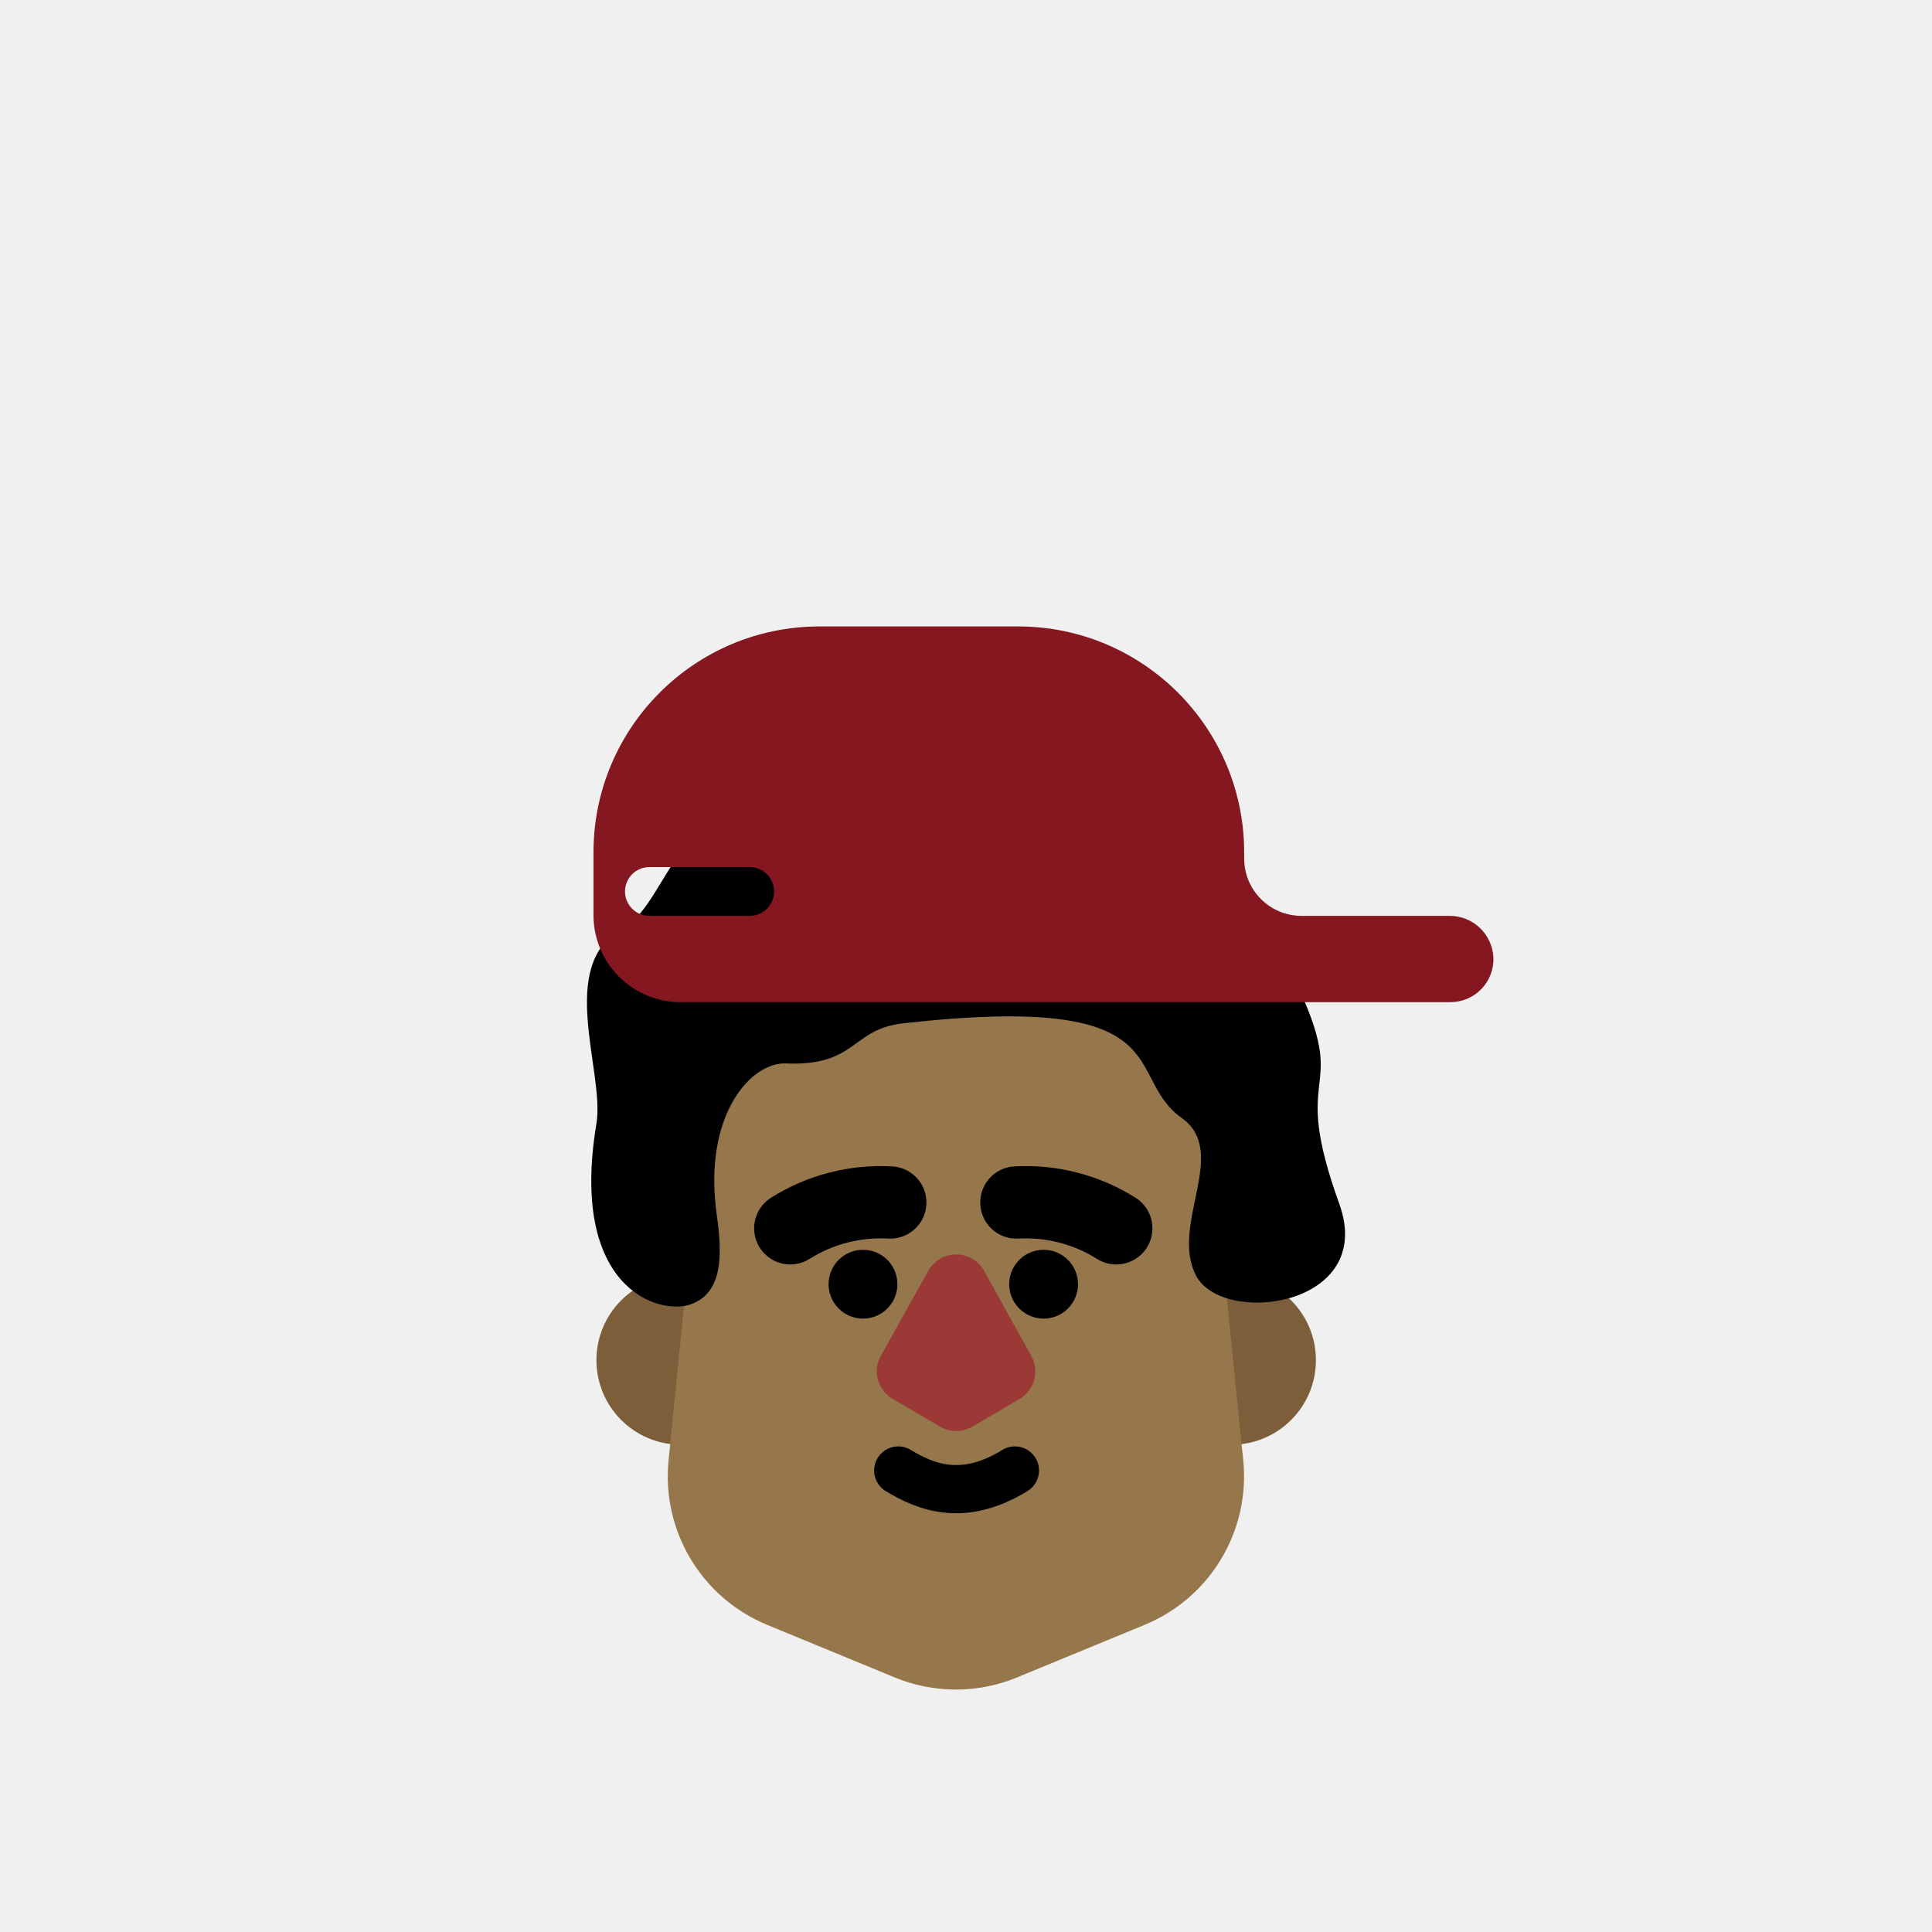
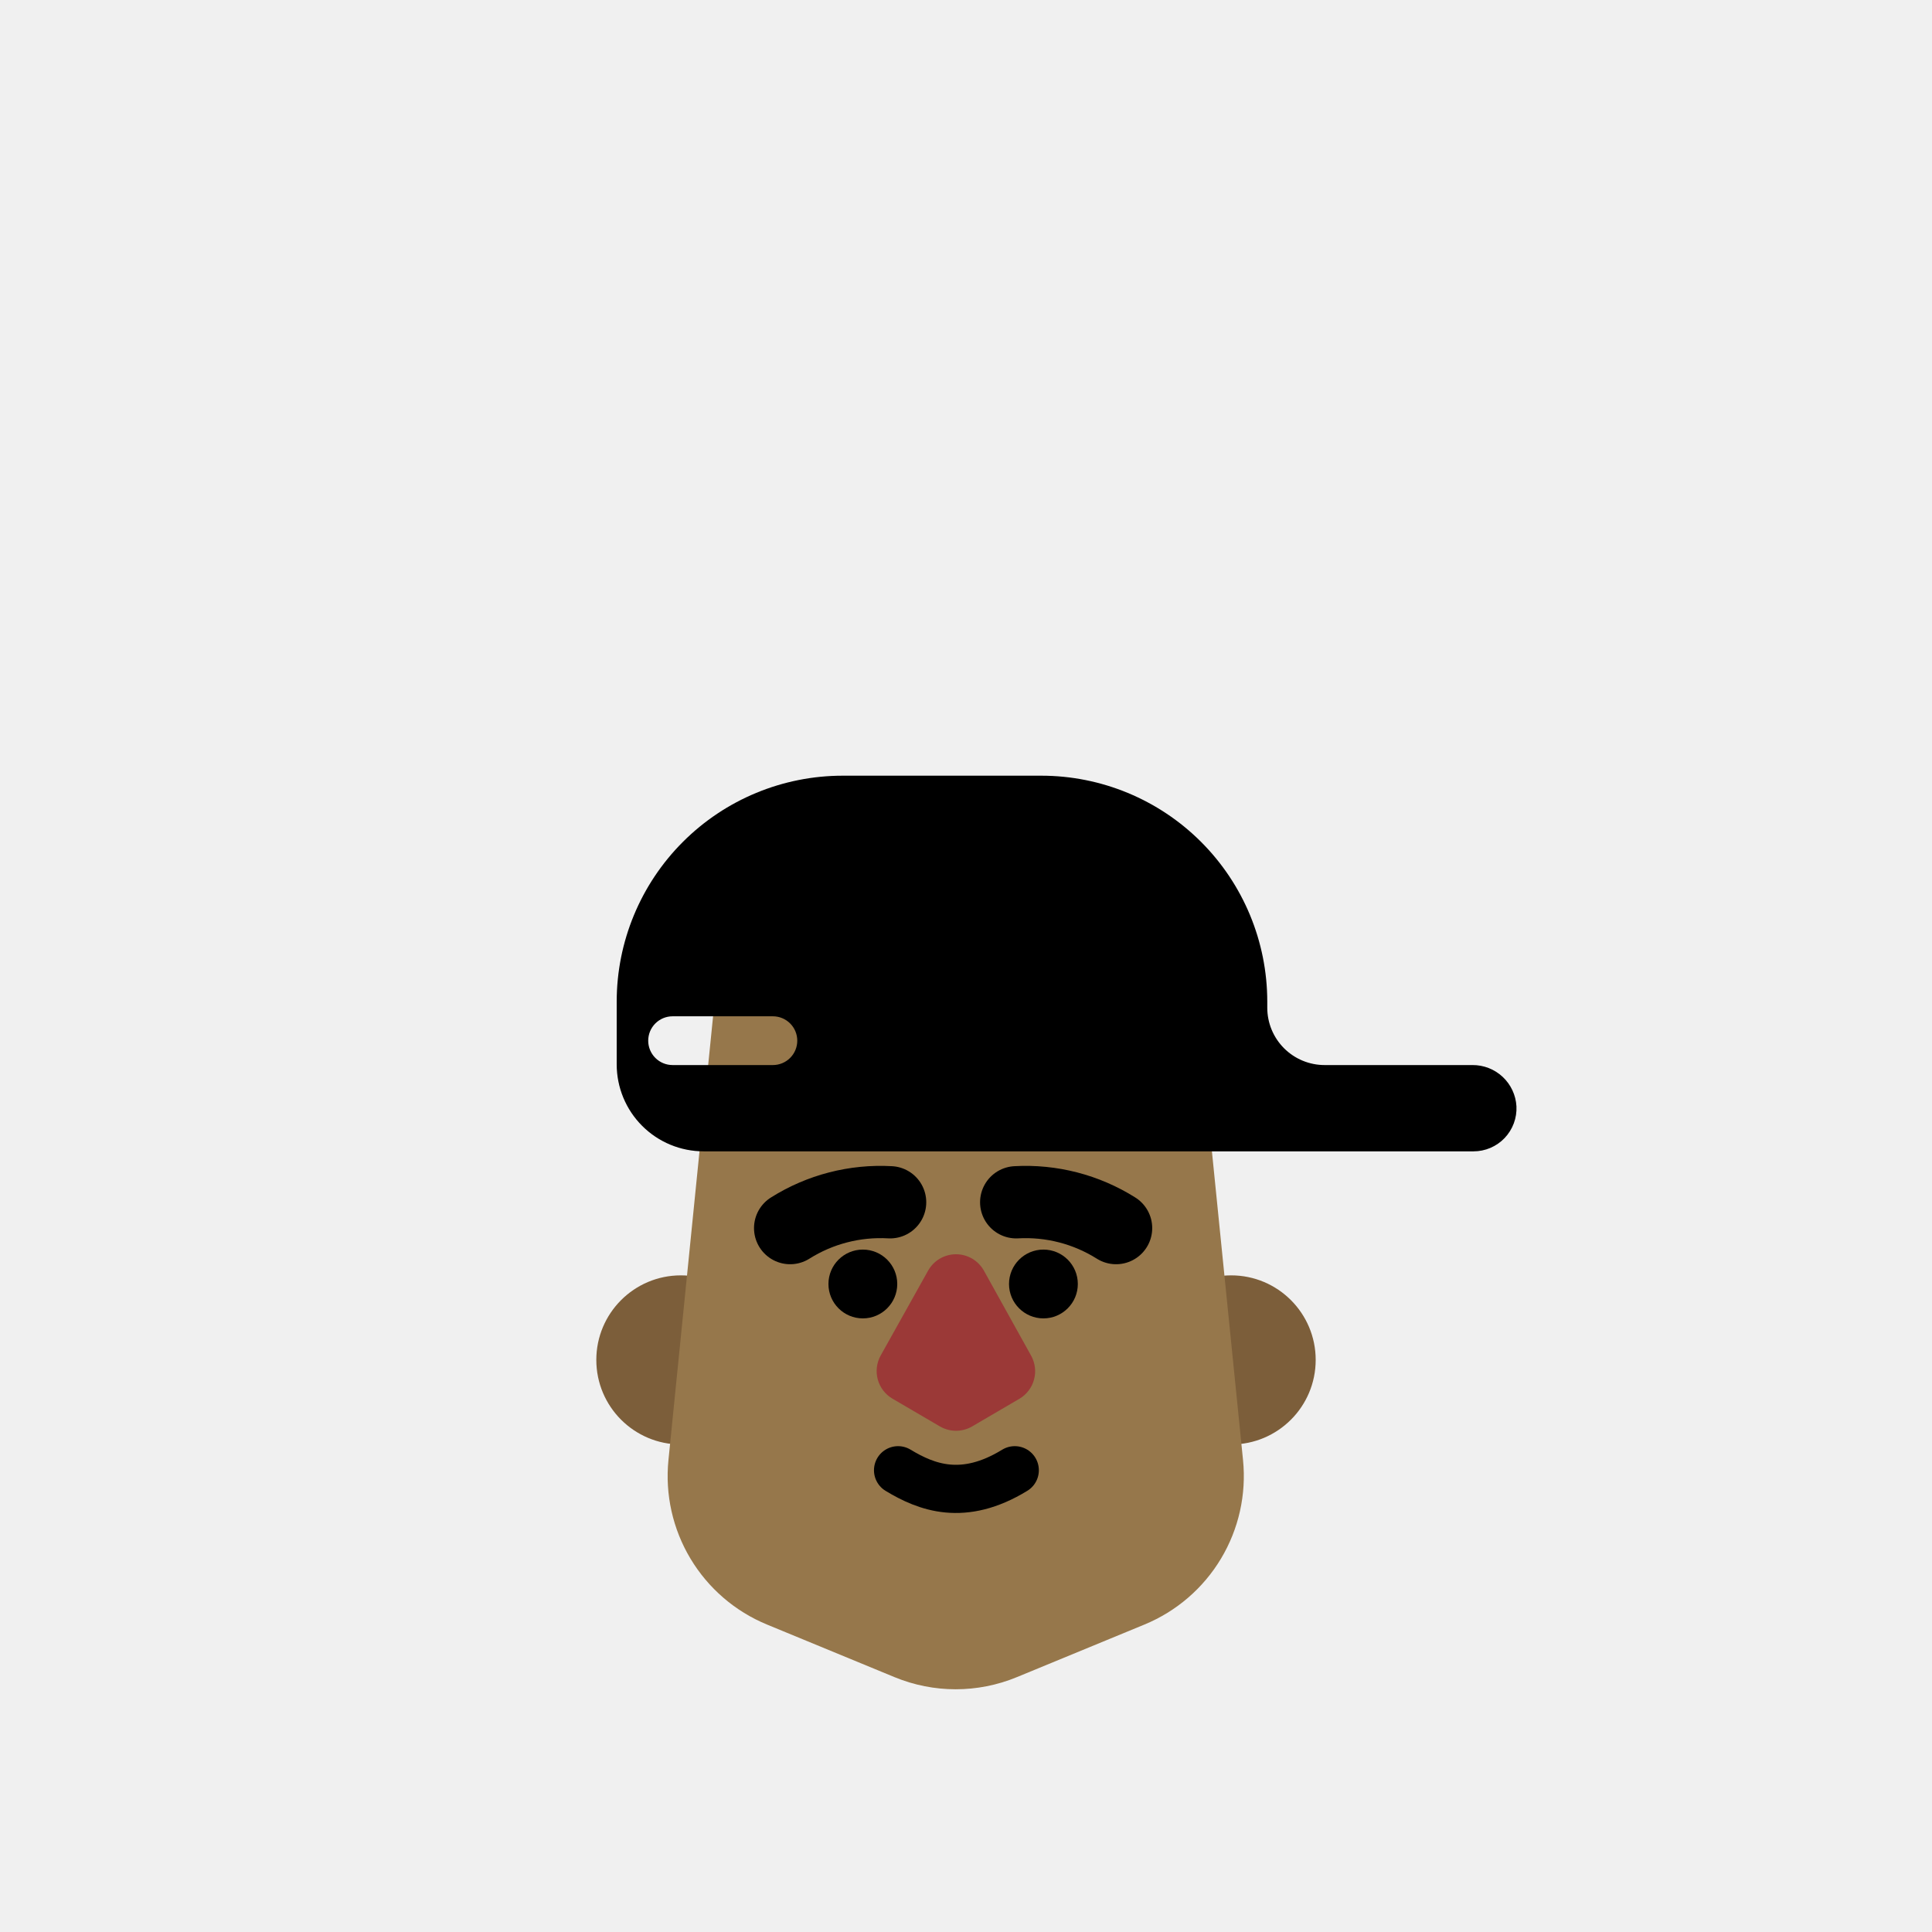
- <svg xmlns="http://www.w3.org/2000/svg" viewBox="0 0 400.93 400.93">
+ <svg xmlns="http://www.w3.org/2000/svg" width="401" height="401" viewBox="0 0 401 401" fill="none">
+   <g clip-path="url(#clip0_1_53)">
+     <path d="M255.53 299.81C265.223 299.81 273.08 291.953 273.08 282.26C273.08 272.567 265.223 264.71 255.53 264.71C245.837 264.71 237.98 272.567 237.98 282.26C237.98 291.953 245.837 299.81 255.53 299.81Z" fill="#7C5E3A" />
+     <path d="M141.32 299.81C151.013 299.81 158.87 291.953 158.87 282.26C158.87 272.567 151.013 264.71 141.32 264.71C131.627 264.71 123.77 272.567 123.77 282.26C123.77 291.953 131.627 299.81 141.32 299.81Z" fill="#7C5E3A" />
+     <path d="M237.55 337.18L211.06 348.1C202.927 351.46 193.793 351.46 185.66 348.1L159.18 337.18C152.558 334.446 146.993 329.65 143.311 323.504C139.629 317.358 138.026 310.189 138.74 303.06L148.16 209.39H248.56L258 303.06C258.713 310.19 257.109 317.36 253.425 323.507C249.742 329.653 244.174 334.448 237.55 337.18Z" fill="#96774B" />
+     <path d="M211.61 290.31L201.78 296.06C200.764 296.654 199.607 296.967 198.43 296.967C197.253 296.967 196.097 296.654 195.08 296.06L185.25 290.31C183.742 289.431 182.641 287.995 182.184 286.31C181.728 284.626 181.953 282.83 182.81 281.31L192.64 263.72C193.216 262.692 194.055 261.835 195.072 261.239C196.089 260.643 197.246 260.329 198.425 260.329C199.604 260.329 200.761 260.643 201.778 261.239C202.795 261.835 203.634 262.692 204.21 263.72L214 281.35C214.849 282.86 215.075 284.642 214.628 286.316C214.182 287.99 213.099 289.424 211.61 290.31Z" fill="#9B3937" />
+     <path d="M186.4 305.16C192.3 308.73 199.95 311.7 210.62 305.16" stroke="black" stroke-width="10" stroke-linecap="round" stroke-linejoin="round" />
+     <path d="M179.09 273.64C183.033 273.64 186.23 270.443 186.23 266.5C186.23 262.557 183.033 259.36 179.09 259.36C175.147 259.36 171.95 262.557 171.95 266.5C171.95 270.443 175.147 273.64 179.09 273.64Z" fill="black" />
+     <path d="M184.75 249.54C177.444 249.128 170.192 251.001 164 254.9" stroke="black" stroke-width="15" stroke-linecap="round" stroke-linejoin="round" />
+     <path d="M216.57 273.64C220.513 273.64 223.71 270.443 223.71 266.5C223.71 262.557 220.513 259.36 216.57 259.36C212.627 259.36 209.43 262.557 209.43 266.5C209.43 270.443 212.627 273.64 216.57 273.64Z" fill="black" />
+     <path d="M210.92 249.54C218.219 249.133 225.463 251.006 231.65 254.9" stroke="black" stroke-width="15" stroke-linecap="round" stroke-linejoin="round" />
+     <path d="M305.61 221.06H274.93C271.774 221.06 268.747 219.806 266.515 217.575C264.284 215.343 263.03 212.316 263.03 209.16V207.89C263.025 195.452 258.08 183.526 249.283 174.733C240.487 165.94 228.558 161 216.12 161H174.91C162.469 161 150.537 165.942 141.74 174.74C132.942 183.537 128 195.469 128 207.91V220.91C127.999 223.282 128.465 225.631 129.372 227.823C130.279 230.015 131.609 232.006 133.287 233.683C134.964 235.361 136.955 236.691 139.147 237.598C141.339 238.505 143.688 238.971 146.06 238.97H305.84C307.048 238.97 308.243 238.725 309.353 238.249C310.463 237.774 311.465 237.078 312.298 236.204C313.131 235.329 313.778 234.295 314.199 233.163C314.621 232.032 314.808 230.826 314.75 229.62C314.617 227.293 313.593 225.106 311.892 223.512C310.19 221.919 307.941 221.041 305.61 221.06ZM160.42 221.06H139.6C138.258 221.06 136.971 220.527 136.022 219.578C135.073 218.629 134.54 217.342 134.54 216C134.54 214.658 135.073 213.371 136.022 212.422C136.971 211.473 138.258 210.94 139.6 210.94H160.42C161.762 210.94 163.049 211.473 163.998 212.422C164.947 213.371 165.48 214.658 165.48 216C165.48 217.342 164.947 218.629 163.998 219.578C163.049 220.527 161.762 221.06 160.42 221.06Z" fill="black" />
+   </g>
  <defs>
-     <style>.cls-1,.cls-5,.cls-6{fill:none;}.cls-2{fill:#7c5e3a;}.cls-3{fill:#96774b;}.cls-4{fill:#9b3937;}.cls-5,.cls-6{stroke:#000;stroke-linecap:round;stroke-linejoin:round;}.cls-5{stroke-width:10px;}.cls-6{stroke-width:15px;}.cls-7{fill:#84171f;}</style>
+     <clipPath id="clip0_1_53">
+       <rect width="400.93" height="400.93" fill="white" />
+     </clipPath>
  </defs>
-   <g id="Layer_2" data-name="Layer 2">
-     <g id="Layer_1-2" data-name="Layer 1">
-       <rect class="cls-1" width="400.93" height="400.93" />
-       <circle class="cls-2" cx="255.53" cy="282.26" r="17.55" />
-       <circle class="cls-2" cx="141.32" cy="282.26" r="17.55" />
-       <path class="cls-3" d="M237.55,337.18,211.06,348.1a33.26,33.26,0,0,1-25.4,0l-26.48-10.92a33.32,33.32,0,0,1-20.44-34.12l9.42-93.67h100.4L258,303.06A33.32,33.32,0,0,1,237.55,337.18Z" />
-       <path class="cls-4" d="M211.61,290.31l-9.83,5.75a6.64,6.64,0,0,1-6.7,0l-9.83-5.75a6.64,6.64,0,0,1-2.44-9l9.83-17.59a6.63,6.63,0,0,1,11.57,0L214,281.35A6.64,6.64,0,0,1,211.61,290.31Z" />
-       <path class="cls-5" d="M186.4,305.16c5.9,3.57,13.55,6.54,24.22,0" />
-       <circle cx="179.09" cy="266.5" r="7.14" />
-       <path class="cls-6" d="M184.75,249.54A35.22,35.22,0,0,0,164,254.9" />
-       <circle cx="216.57" cy="266.5" r="7.14" />
-       <path class="cls-6" d="M210.92,249.54a35.23,35.23,0,0,1,20.73,5.36" />
-       <path d="M187.42,212.36c-10.9,1.23-9.52,8.93-24.39,8.33-7.15-.28-17.25,10.7-14.27,31.53,1.19,8.33,1.19,16.06-5.36,18.44s-25.35-3.14-19.63-37.48c1.79-10.7-8.4-32.88,5.36-40.45,11.89-6.54,9.51-36.28,57.7-27.95,17.63,3,25.45-8.69,44-3,23.2,7.14,22.6,23.8,25,29.15,5.64,12.68,10.37,6.68,14.28,15.47,9.52,21.41-2.47,14.92,7.82,43.42,7.74,21.41-24.27,25.47-29.74,14.87s7.05-25.58-3-32.72C232.86,223.19,245.72,205.82,187.42,212.36Z" />
-       <path class="cls-7" d="M300.77,190.06H270.09a11.9,11.9,0,0,1-11.9-11.9v-1.27A46.91,46.91,0,0,0,211.28,130H170.07a46.91,46.91,0,0,0-46.91,46.91v13a18.05,18.05,0,0,0,18.06,18.06H301a8.92,8.92,0,0,0,8.91-9.35A9.08,9.08,0,0,0,300.77,190.06Zm-145.19,0H134.76a5.06,5.06,0,0,1,0-10.12h20.82a5.06,5.06,0,0,1,0,10.12Z" />
-     </g>
-   </g>
</svg>
